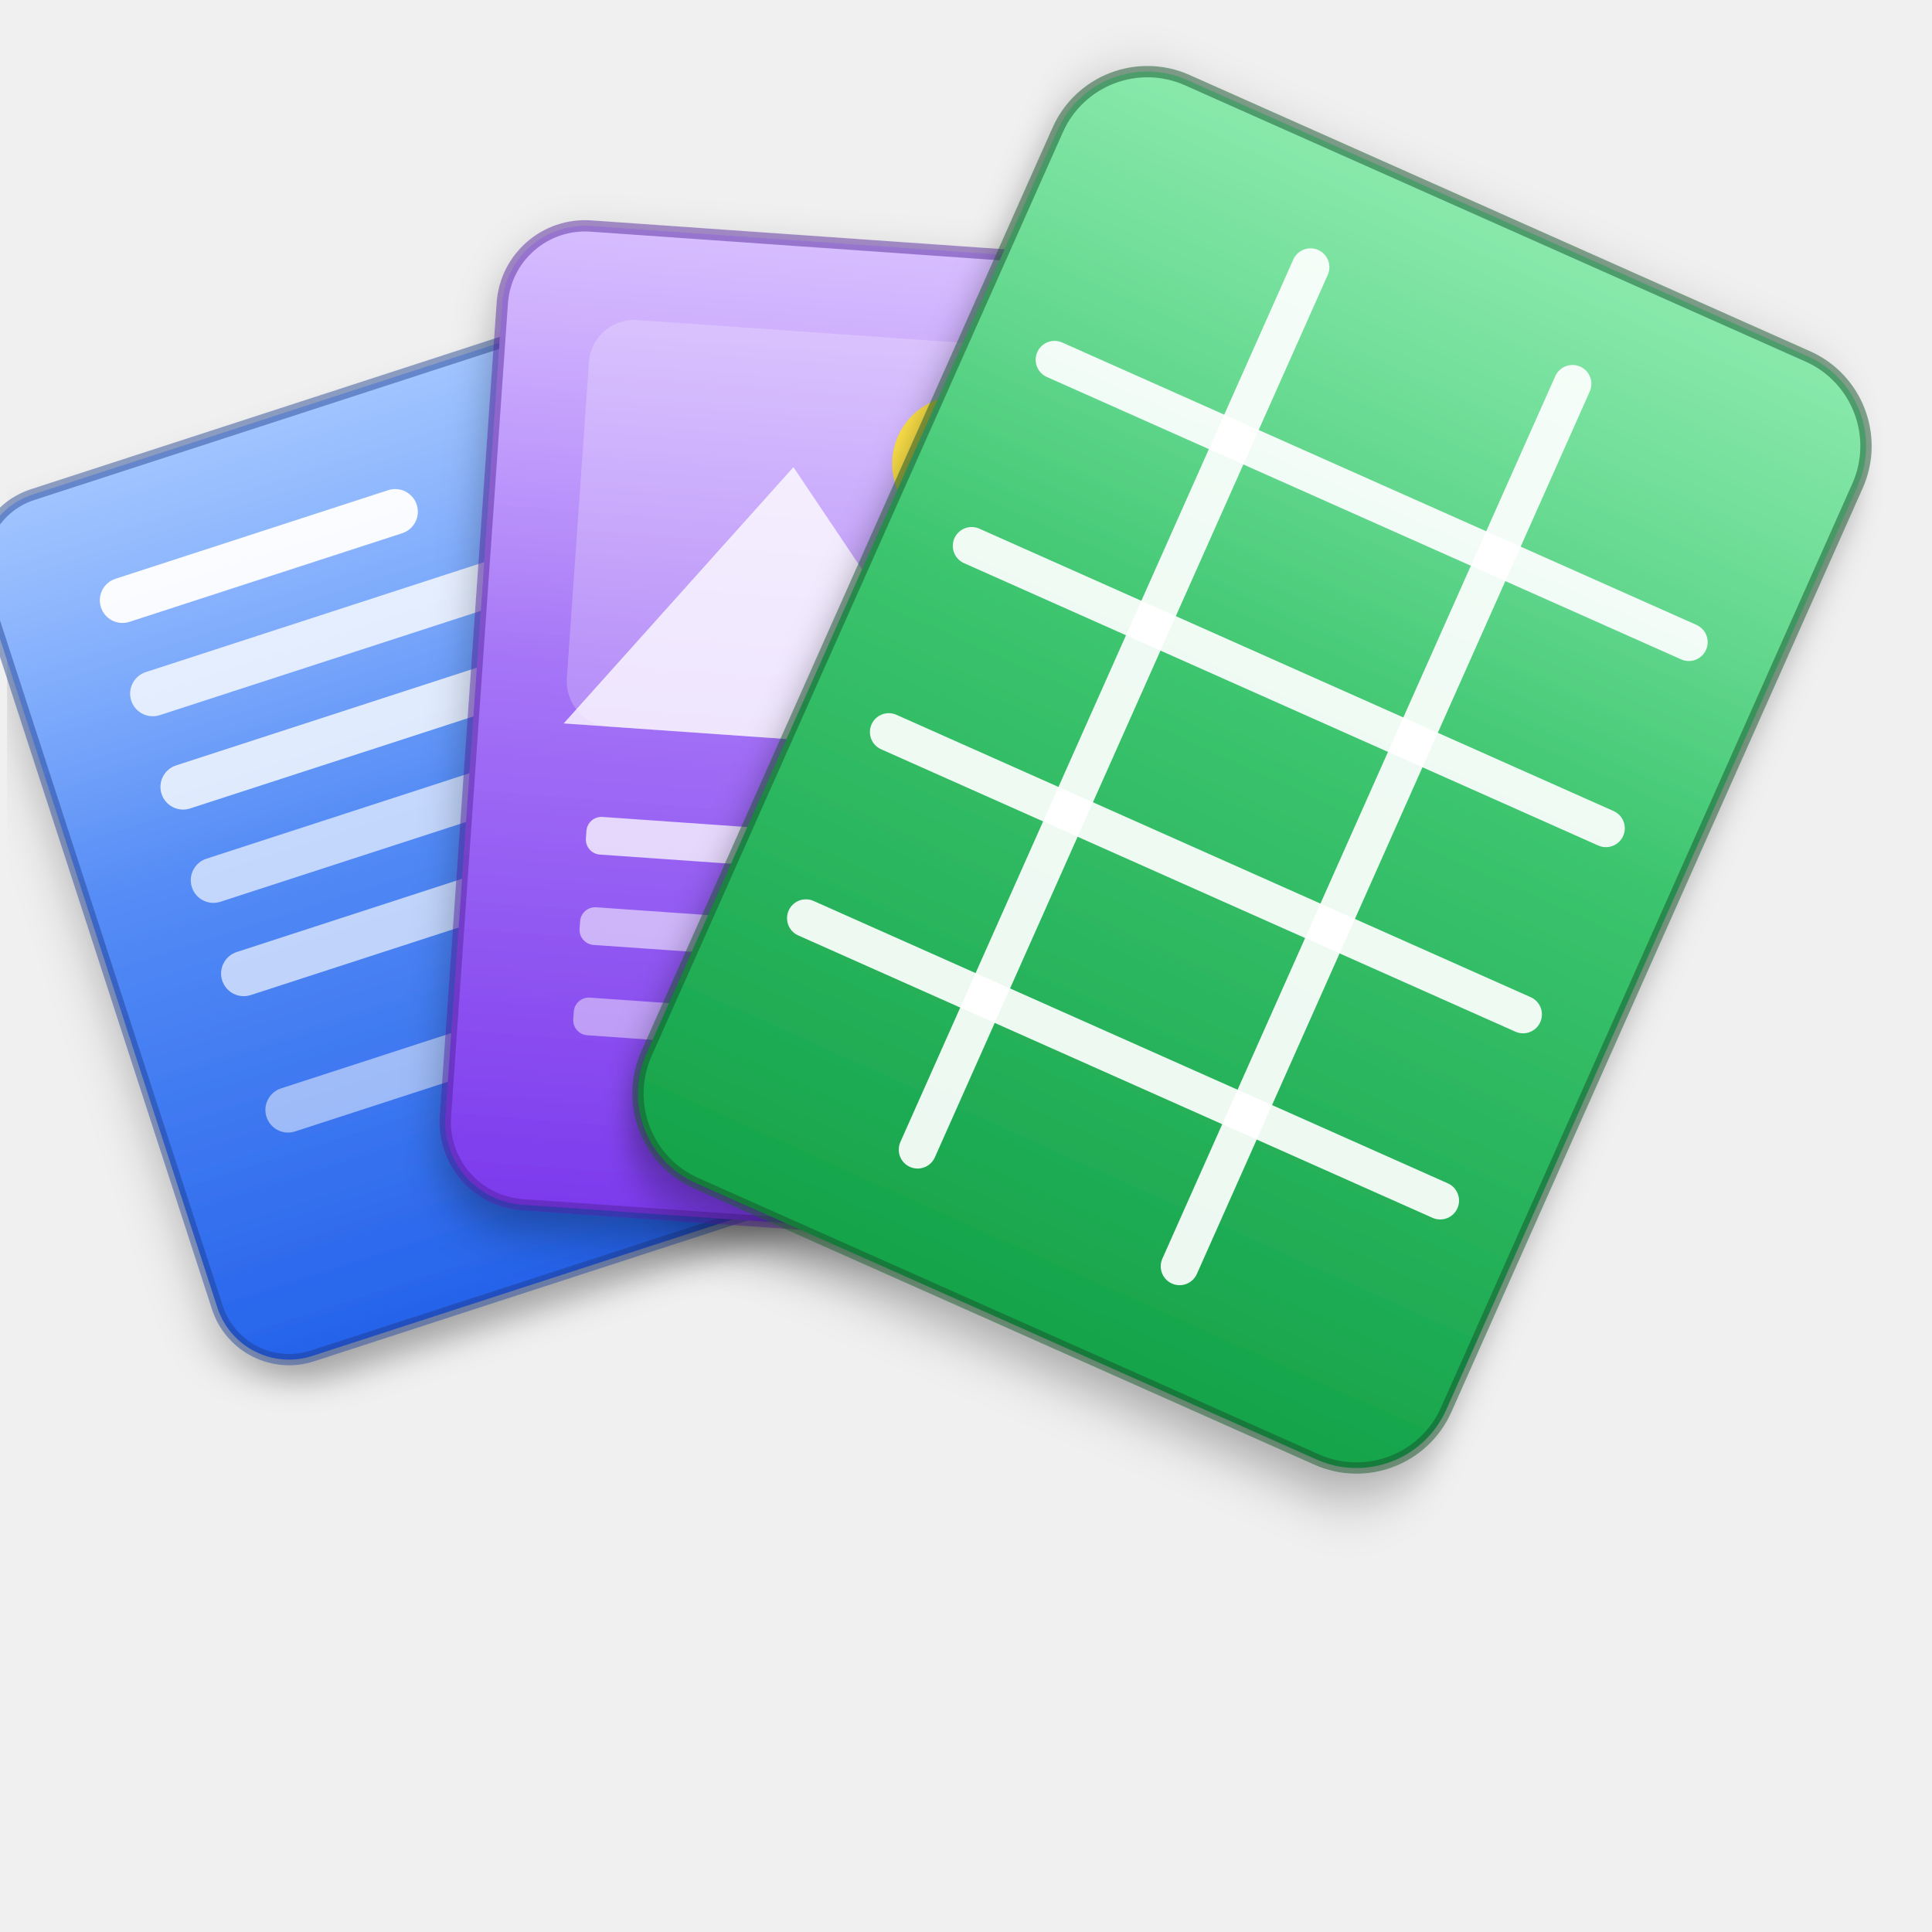
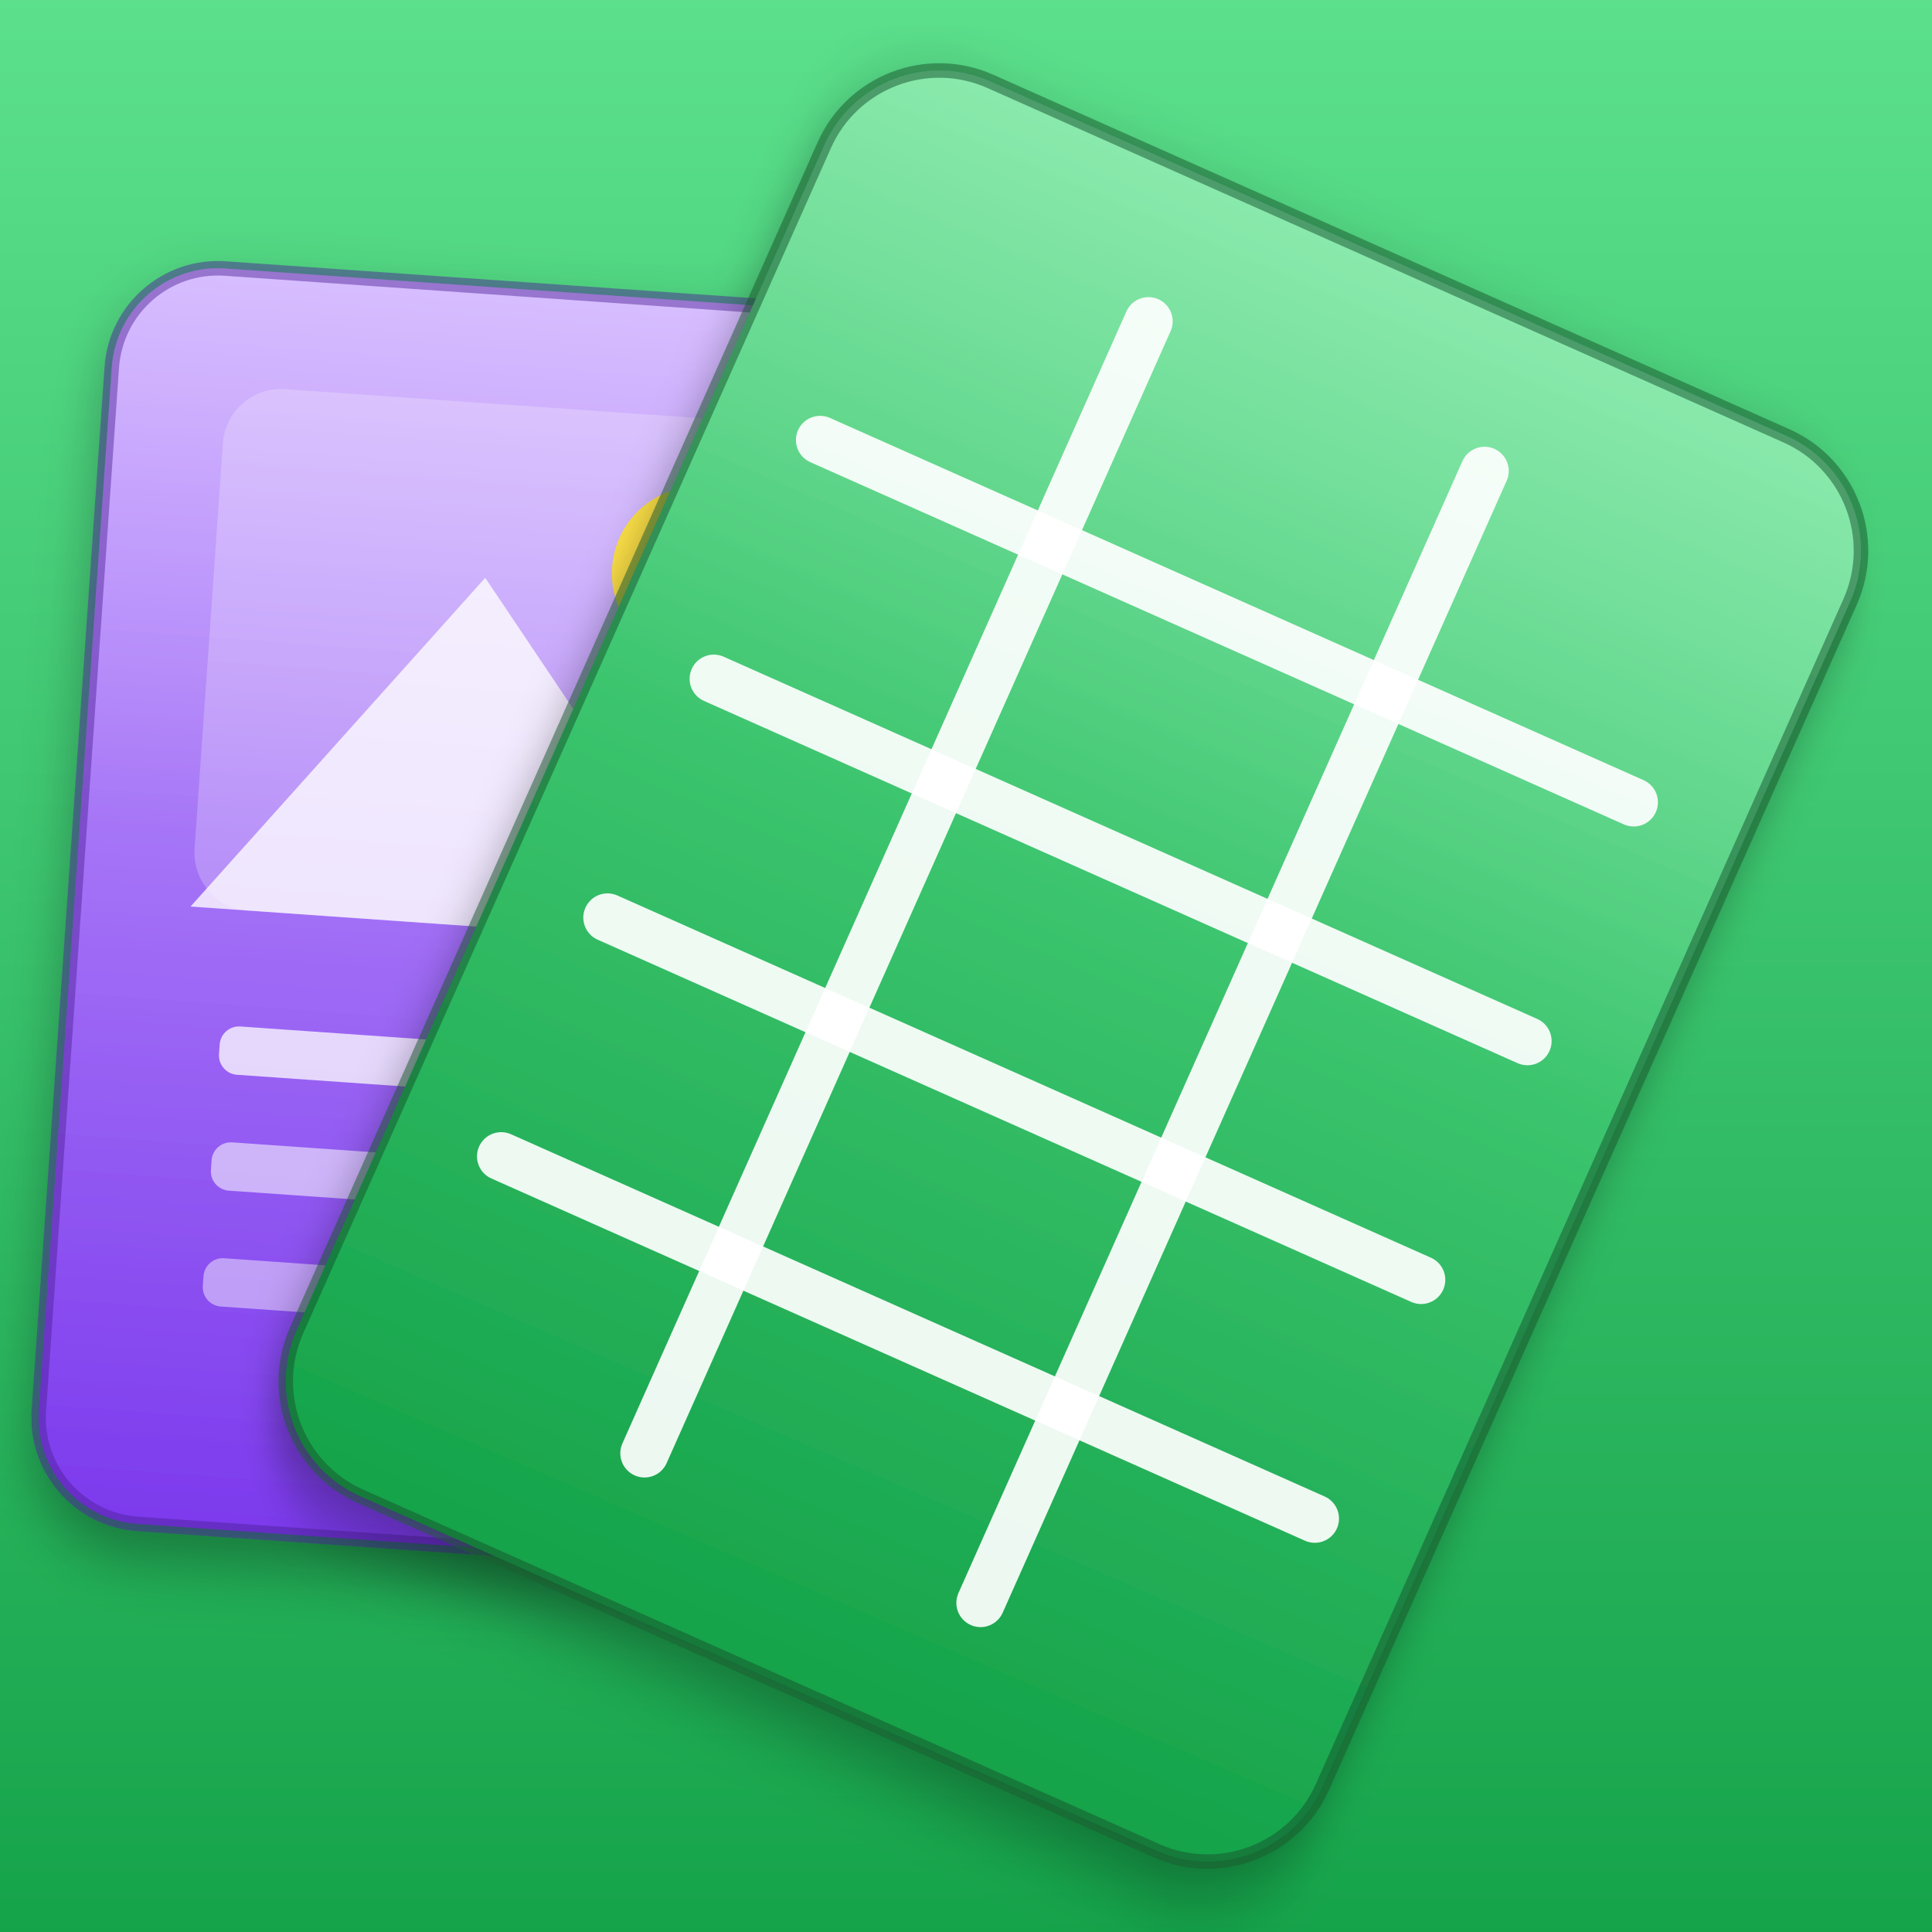
<svg xmlns="http://www.w3.org/2000/svg" viewBox="0 0 256 256">
  <defs>
+     <linearGradient id="bgGreen" x1="0" y1="0" x2="0" y2="1">
+       <stop offset="0%" stop-color="#5CE08C" />
+       <stop offset="100%" stop-color="#15A34A" />
+     </linearGradient>
    <linearGradient id="gGreen" x1="0" y1="0" x2="0" y2="1">
      <stop offset="0%" stop-color="#5CE08C" />
      <stop offset="100%" stop-color="#15A34A" />
    </linearGradient>
    <linearGradient id="gPurple" x1="0" y1="0" x2="0" y2="1">
      <stop offset="0%" stop-color="#C8A5FF" />
      <stop offset="100%" stop-color="#7C3AED" />
-     </linearGradient>
-     <linearGradient id="gBlue" x1="0" y1="0" x2="0" y2="1">
-       <stop offset="0%" stop-color="#7DAEFF" />
-       <stop offset="100%" stop-color="#2563EB" />
    </linearGradient>
    <linearGradient id="cardGloss" x1="0" y1="0" x2="0" y2="1">
      <stop offset="0%" stop-color="#ffffff" stop-opacity="0.28" />
      <stop offset="45%" stop-color="#ffffff" stop-opacity="0" />
    </linearGradient>
    <filter id="cardShadow" x="-30%" y="-20%" width="160%" height="140%">
      <feGaussianBlur in="SourceAlpha" stdDeviation="3" />
      <feOffset dx="0" dy="3" />
      <feComponentTransfer>
        <feFuncA type="linear" slope="0.32" />
      </feComponentTransfer>
      <feMerge>
        <feMergeNode />
        <feMergeNode in="SourceGraphic" />
      </feMerge>
    </filter>
  </defs>
-   <g transform="translate(100,250) rotate(-18)" filter="url(#cardShadow)">
-     <rect x="-44" y="-205" width="88" height="120" rx="10" fill="url(#gBlue)" />
-     <rect x="-44" y="-205" width="88" height="120" rx="10" fill="url(#cardGloss)" />
-     <rect x="-44" y="-205" width="88" height="120" rx="10" fill="none" stroke="#1e3a8a" stroke-opacity="0.45" stroke-width="1.5" />
-     <g fill="#ffffff">
-       <rect x="-30" y="-191" width="44" height="6" rx="3" opacity="0.95" />
-       <rect x="-30" y="-178" width="58" height="6" rx="3" opacity="0.8" />
-       <rect x="-30" y="-165" width="50" height="6" rx="3" opacity="0.8" />
-       <rect x="-30" y="-152" width="58" height="6" rx="3" opacity="0.65" />
-       <rect x="-30" y="-139" width="38" height="6" rx="3" opacity="0.65" />
-       <rect x="-30" y="-120" width="58" height="6" rx="3" opacity="0.5" />
+   <rect x="0" y="0" width="256" height="256" fill="url(#bgGreen)" />
+   <g transform="translate(-26.8, 26.0) translate(154.8, 102.0) scale(1.2827) translate(-154.8, -102.0)">
+     <g transform="translate(100,250) rotate(4)" filter="url(#cardShadow)">
+       <rect x="-48" y="-218" width="96" height="130" rx="11" fill="url(#gPurple)" />
+       <rect x="-48" y="-218" width="96" height="130" rx="11" fill="url(#cardGloss)" />
+       <rect x="-48" y="-218" width="96" height="130" rx="11" fill="none" stroke="#4c1d95" stroke-opacity="0.45" stroke-width="1.5" />
+       <rect x="-36" y="-206" width="72" height="54" rx="6" fill="#ffffff" opacity="0.22" />
+       <circle cx="14" cy="-190" r="9" fill="#FDE047" />
+       <polygon points="-36,-152 -8,-188 20,-152" fill="#ffffff" opacity="0.78" />
+       <polygon points="4,-152 24,-180 36,-152" fill="#ffffff" opacity="0.55" />
+       <rect x="-32" y="-140" width="44" height="5" rx="2" fill="#ffffff" opacity="0.75" />
+       <rect x="-32" y="-128" width="60" height="5" rx="2" fill="#ffffff" opacity="0.55" />
+       <rect x="-32" y="-116" width="36" height="5" rx="2" fill="#ffffff" opacity="0.45" />
    </g>
-   </g>
-   <g transform="translate(100,250) rotate(4)" filter="url(#cardShadow)">
-     <rect x="-48" y="-218" width="96" height="130" rx="11" fill="url(#gPurple)" />
-     <rect x="-48" y="-218" width="96" height="130" rx="11" fill="url(#cardGloss)" />
-     <rect x="-48" y="-218" width="96" height="130" rx="11" fill="none" stroke="#4c1d95" stroke-opacity="0.45" stroke-width="1.5" />
-     <rect x="-36" y="-206" width="72" height="54" rx="6" fill="#ffffff" opacity="0.22" />
-     <circle cx="14" cy="-190" r="9" fill="#FDE047" />
-     <polygon points="-36,-152 -8,-188 20,-152" fill="#ffffff" opacity="0.78" />
-     <polygon points="4,-152 24,-180 36,-152" fill="#ffffff" opacity="0.55" />
-     <rect x="-32" y="-140" width="44" height="5" rx="2" fill="#ffffff" opacity="0.75" />
-     <rect x="-32" y="-128" width="60" height="5" rx="2" fill="#ffffff" opacity="0.55" />
-     <rect x="-32" y="-116" width="36" height="5" rx="2" fill="#ffffff" opacity="0.45" />
-   </g>
-   <g transform="translate(100,250) rotate(24)" filter="url(#cardShadow)">
-     <rect x="-58" y="-242" width="116" height="160" rx="13" fill="url(#gGreen)" />
-     <rect x="-58" y="-242" width="116" height="160" rx="13" fill="url(#cardGloss)" />
-     <rect x="-58" y="-242" width="116" height="160" rx="13" fill="none" stroke="#14532d" stroke-opacity="0.5" stroke-width="1.5" />
-     <g stroke="#ffffff" stroke-linecap="round">
-       <line x1="-20" y1="-226" x2="-20" y2="-98" stroke-width="5" opacity="0.92" />
-       <line x1="18" y1="-226" x2="18" y2="-98" stroke-width="5" opacity="0.92" />
-       <line x1="-46" y1="-201" x2="46" y2="-201" stroke-width="5" opacity="0.92" />
-       <line x1="-46" y1="-174" x2="46" y2="-174" stroke-width="5" opacity="0.92" />
-       <line x1="-46" y1="-147" x2="46" y2="-147" stroke-width="5" opacity="0.92" />
-       <line x1="-46" y1="-120" x2="46" y2="-120" stroke-width="5" opacity="0.92" />
+     <g transform="translate(100,250) rotate(24)" filter="url(#cardShadow)">
+       <rect x="-58" y="-242" width="116" height="160" rx="13" fill="url(#gGreen)" />
+       <rect x="-58" y="-242" width="116" height="160" rx="13" fill="url(#cardGloss)" />
+       <rect x="-58" y="-242" width="116" height="160" rx="13" fill="none" stroke="#14532d" stroke-opacity="0.5" stroke-width="1.5" />
+       <g stroke="#ffffff" stroke-linecap="round">
+         <line x1="-20" y1="-226" x2="-20" y2="-98" stroke-width="5" opacity="0.92" />
+         <line x1="18" y1="-226" x2="18" y2="-98" stroke-width="5" opacity="0.92" />
+         <line x1="-46" y1="-201" x2="46" y2="-201" stroke-width="5" opacity="0.92" />
+         <line x1="-46" y1="-174" x2="46" y2="-174" stroke-width="5" opacity="0.92" />
+         <line x1="-46" y1="-147" x2="46" y2="-147" stroke-width="5" opacity="0.92" />
+         <line x1="-46" y1="-120" x2="46" y2="-120" stroke-width="5" opacity="0.92" />
+       </g>
    </g>
  </g>
</svg>
